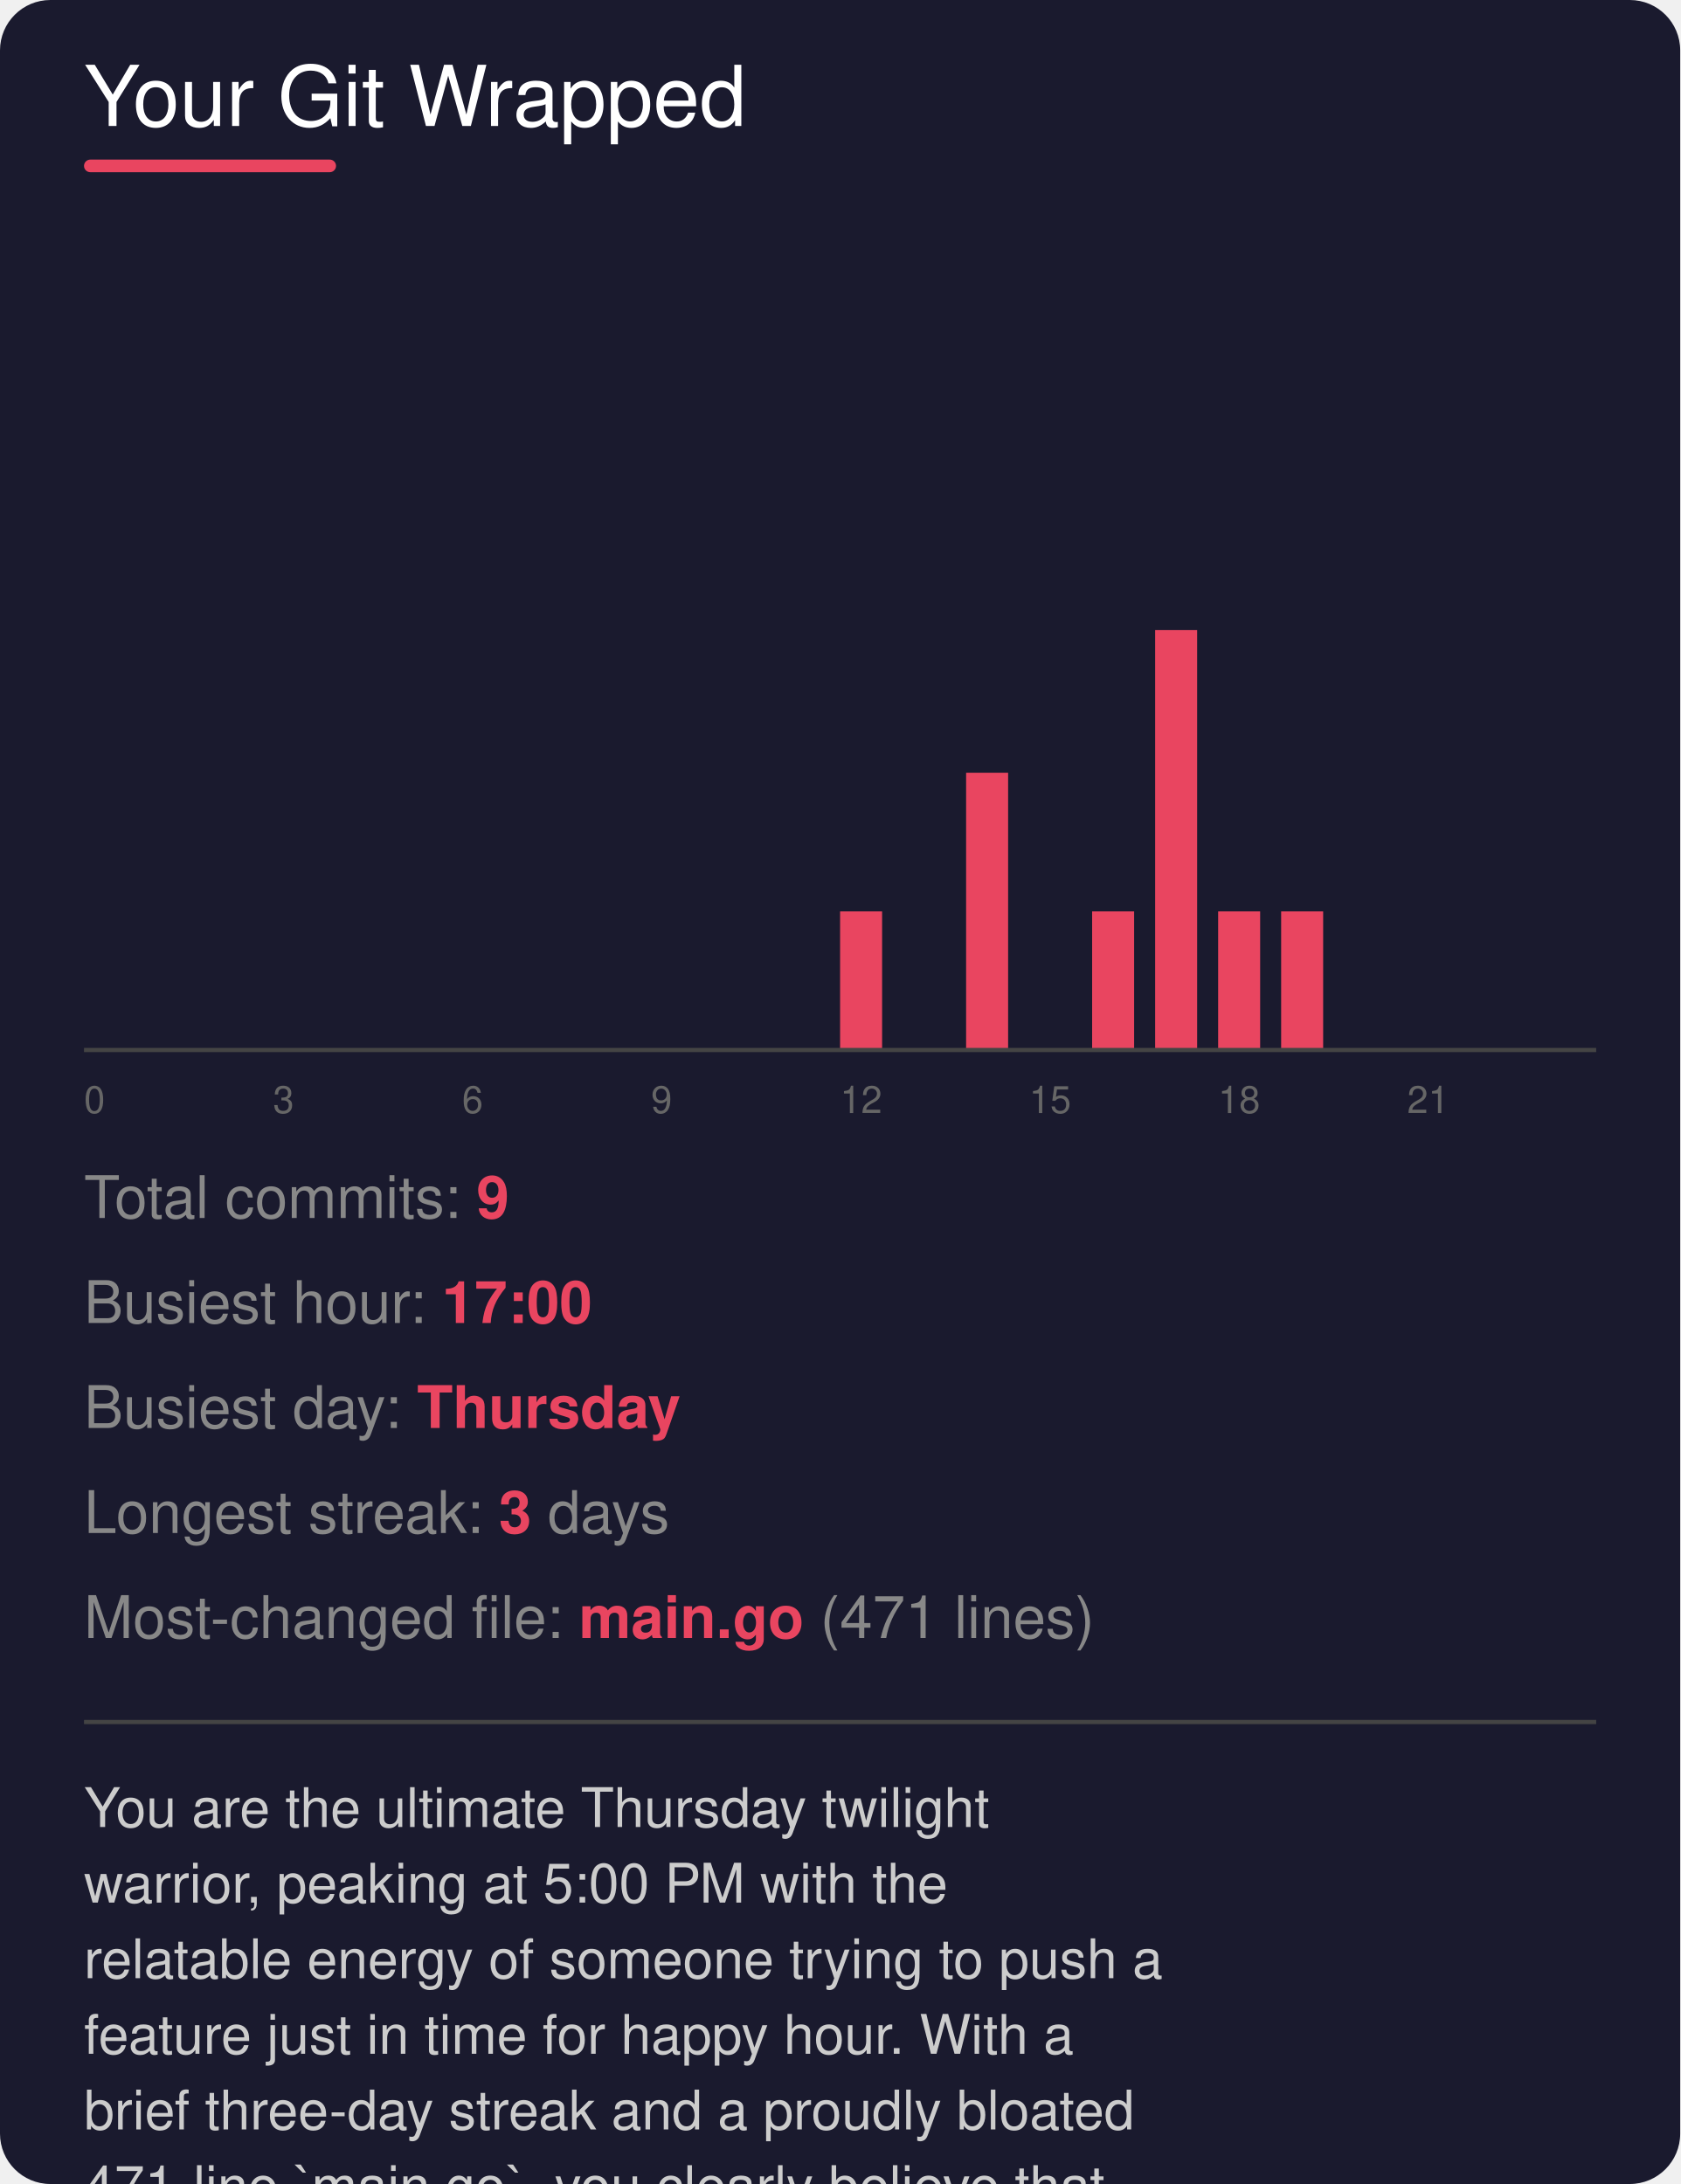
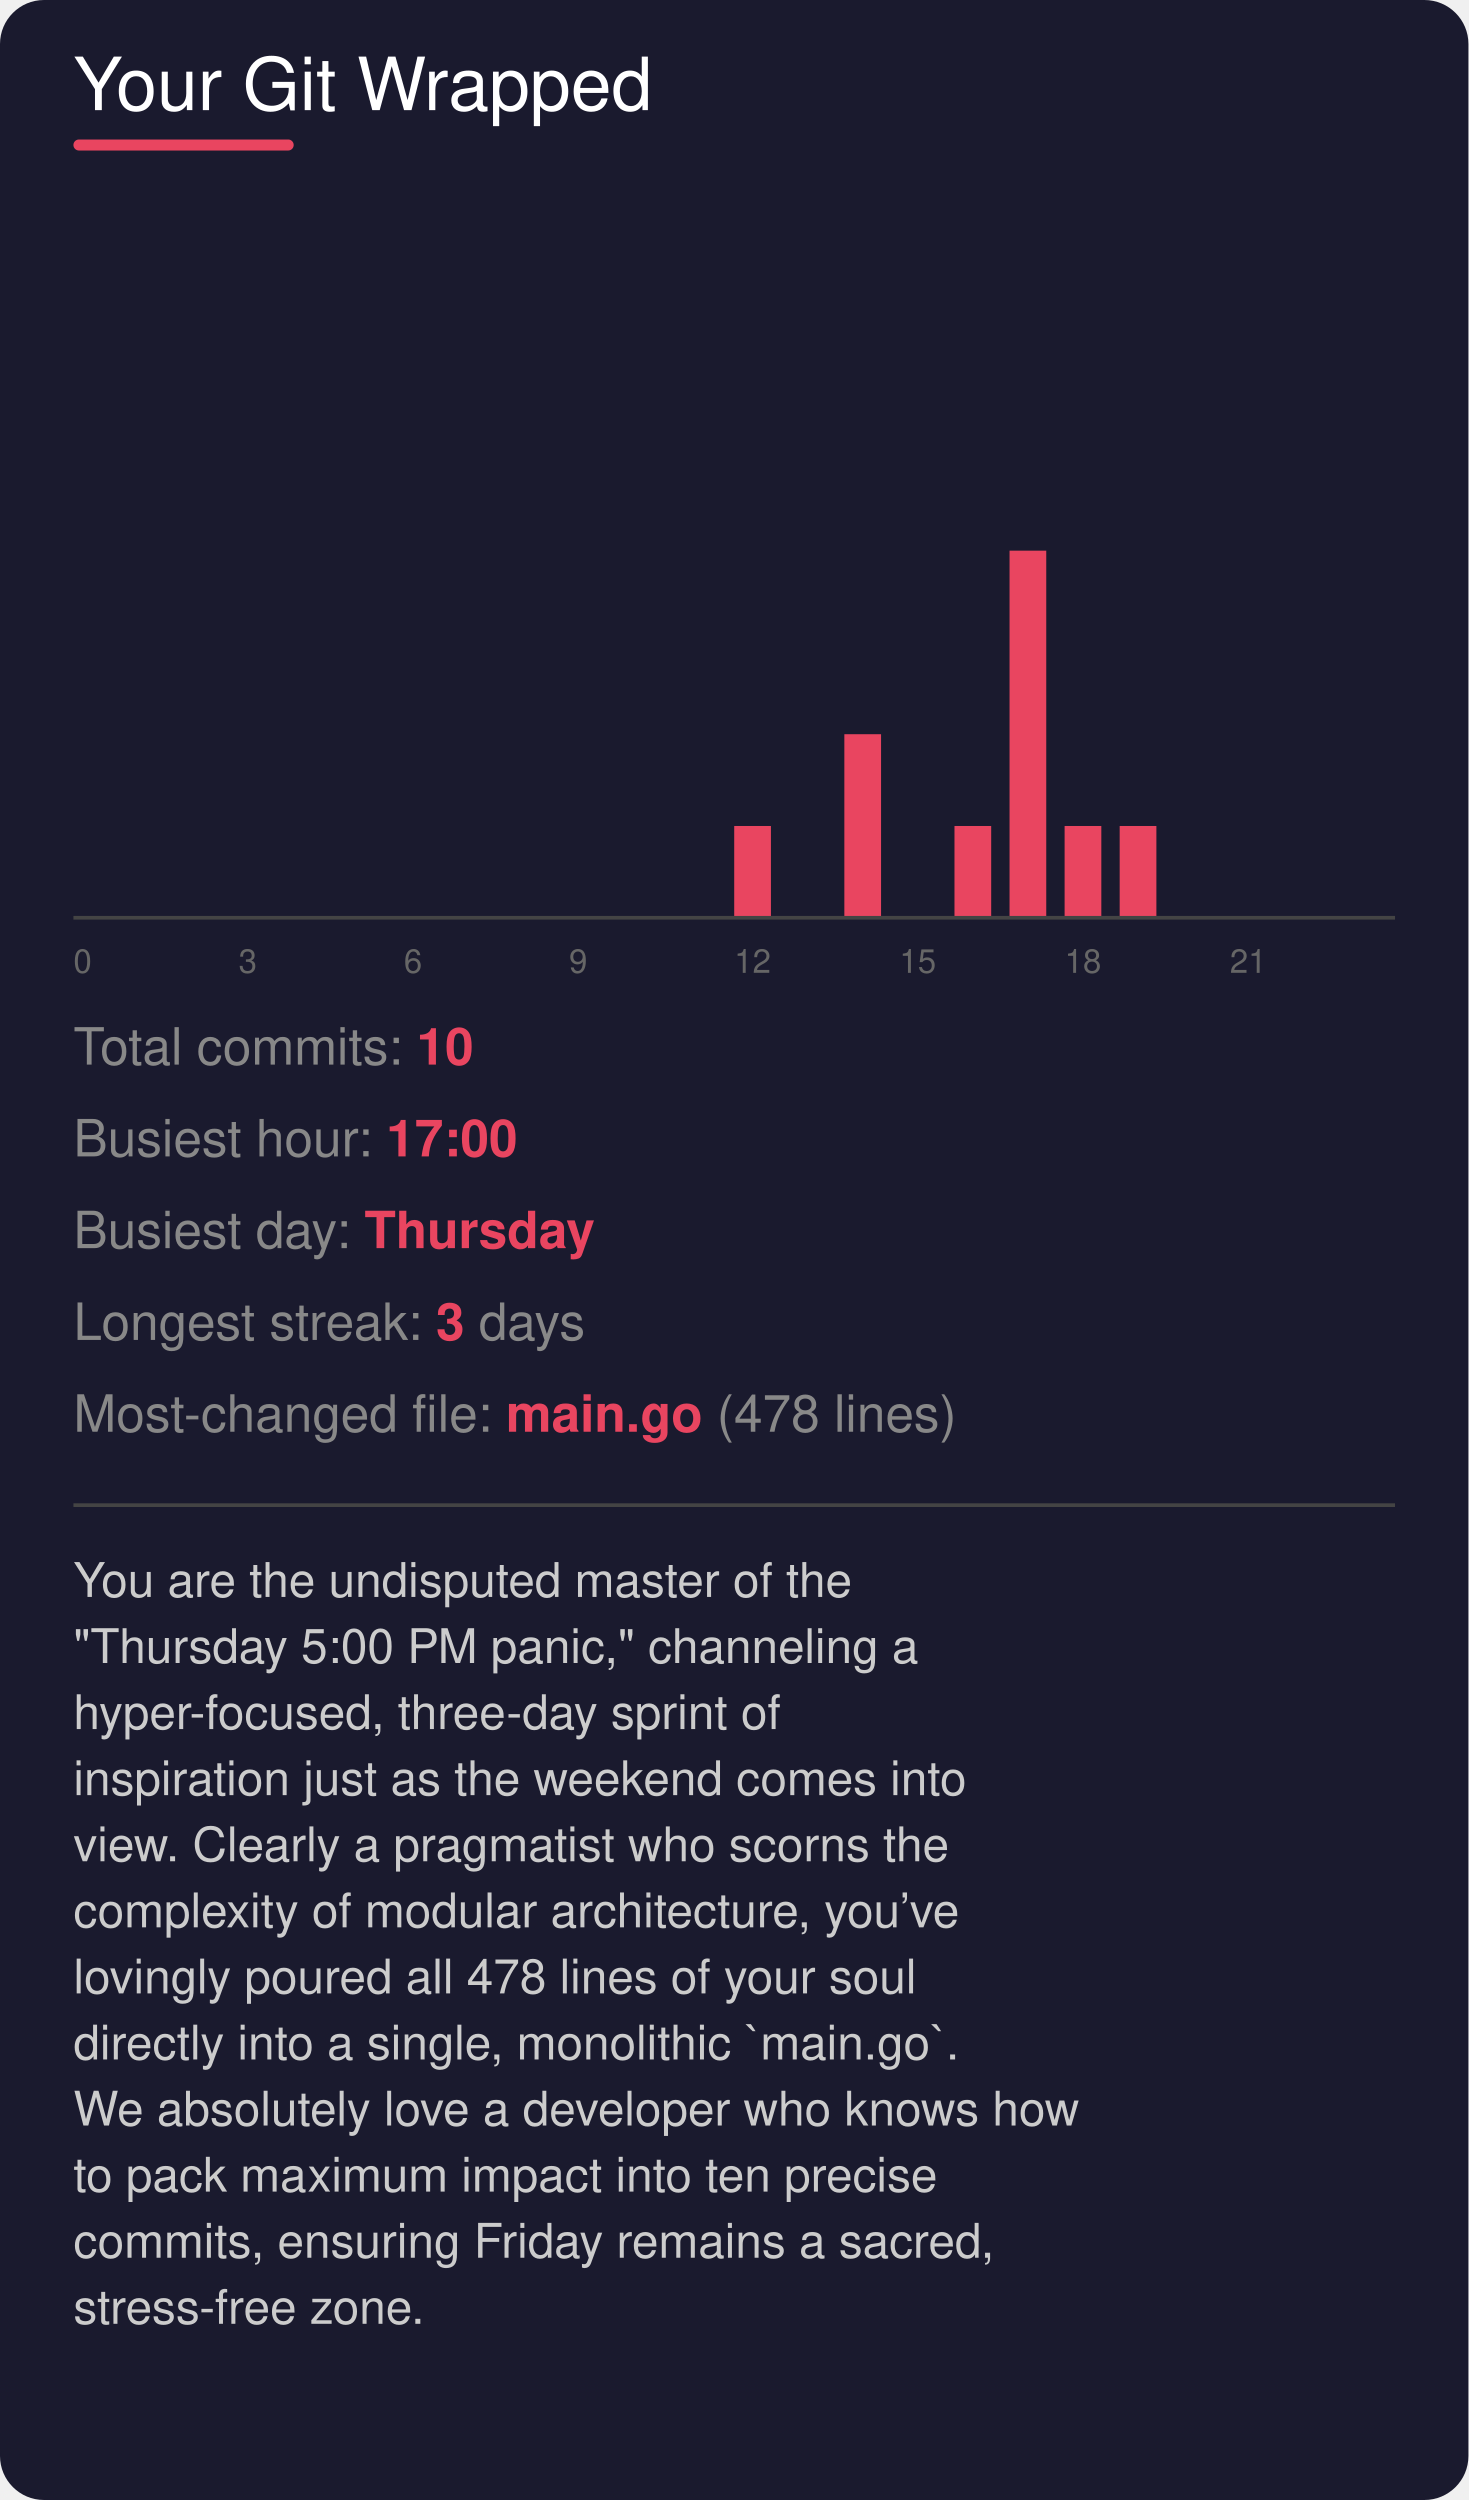
- <svg xmlns="http://www.w3.org/2000/svg" width="400" height="520" font-family="Helvetica, Arial, sans-serif">
-   <rect width="400" height="520" fill="#1a1a2e" rx="12" />
+ <svg xmlns="http://www.w3.org/2000/svg" width="400" height="681" font-family="Helvetica, Arial, sans-serif">
+   <rect width="400" height="681" fill="#1a1a2e" rx="12" />
  <text x="20" y="30" font-size="20" fill="white">Your Git Wrapped</text>
  <rect x="20" y="38" width="60" height="3" fill="#e94560" rx="1.5" />
  <rect x="20" y="250" width="10" height="0" fill="#e94560" />
  <text x="20" y="265" font-size="9" fill="#666">0</text>
  <rect x="35" y="250" width="10" height="0" fill="#e94560" />
  <rect x="50" y="250" width="10" height="0" fill="#e94560" />
  <rect x="65" y="250" width="10" height="0" fill="#e94560" />
  <text x="65" y="265" font-size="9" fill="#666">3</text>
  <rect x="80" y="250" width="10" height="0" fill="#e94560" />
  <rect x="95" y="250" width="10" height="0" fill="#e94560" />
  <rect x="110" y="250" width="10" height="0" fill="#e94560" />
  <text x="110" y="265" font-size="9" fill="#666">6</text>
  <rect x="125" y="250" width="10" height="0" fill="#e94560" />
  <rect x="140" y="250" width="10" height="0" fill="#e94560" />
  <rect x="155" y="250" width="10" height="0" fill="#e94560" />
  <text x="155" y="265" font-size="9" fill="#666">9</text>
  <rect x="170" y="250" width="10" height="0" fill="#e94560" />
  <rect x="185" y="250" width="10" height="0" fill="#e94560" />
-   <rect x="200" y="217" width="10" height="33" fill="#e94560" />
+   <rect x="200" y="225" width="10" height="25" fill="#e94560" />
  <text x="200" y="265" font-size="9" fill="#666">12</text>
  <rect x="215" y="250" width="10" height="0" fill="#e94560" />
-   <rect x="230" y="184" width="10" height="66" fill="#e94560" />
+   <rect x="230" y="200" width="10" height="50" fill="#e94560" />
  <rect x="245" y="250" width="10" height="0" fill="#e94560" />
  <text x="245" y="265" font-size="9" fill="#666">15</text>
-   <rect x="260" y="217" width="10" height="33" fill="#e94560" />
+   <rect x="260" y="225" width="10" height="25" fill="#e94560" />
  <rect x="275" y="150" width="10" height="100" fill="#e94560" />
-   <rect x="290" y="217" width="10" height="33" fill="#e94560" />
+   <rect x="290" y="225" width="10" height="25" fill="#e94560" />
  <text x="290" y="265" font-size="9" fill="#666">18</text>
-   <rect x="305" y="217" width="10" height="33" fill="#e94560" />
+   <rect x="305" y="225" width="10" height="25" fill="#e94560" />
  <rect x="320" y="250" width="10" height="0" fill="#e94560" />
  <rect x="335" y="250" width="10" height="0" fill="#e94560" />
  <text x="335" y="265" font-size="9" fill="#666">21</text>
  <rect x="350" y="250" width="10" height="0" fill="#e94560" />
  <rect x="365" y="250" width="10" height="0" fill="#e94560" />
  <line x1="20" y1="250" x2="380" y2="250" stroke="#444" stroke-width="1" />
-   <text x="20" y="290" font-size="14" fill="#888">Total commits: <tspan fill="#e94560" font-weight="bold">9</tspan>
+   <text x="20" y="290" font-size="14" fill="#888">Total commits: <tspan fill="#e94560" font-weight="bold">10</tspan>
  </text>
  <text x="20" y="315" font-size="14" fill="#888">Busiest hour: <tspan fill="#e94560" font-weight="bold">17:00</tspan>
  </text>
  <text x="20" y="340" font-size="14" fill="#888">Busiest day: <tspan fill="#e94560" font-weight="bold">Thursday</tspan>
  </text>
  <text x="20" y="365" font-size="14" fill="#888">Longest streak: <tspan fill="#e94560" font-weight="bold">3</tspan> days</text>
-   <text x="20" y="390" font-size="14" fill="#888">Most-changed file: <tspan fill="#e94560" font-weight="bold">main.go</tspan> (471 lines)</text>
+   <text x="20" y="390" font-size="14" fill="#888">Most-changed file: <tspan fill="#e94560" font-weight="bold">main.go</tspan> (478 lines)</text>
  <line x1="20" y1="410" x2="380" y2="410" stroke="#444" stroke-width="1" />
  <text x="20" y="435" font-size="13" fill="#ccc">
-     <tspan x="20" dy="0">You are the ultimate Thursday twilight</tspan>
-     <tspan x="20" dy="18">warrior, peaking at 5:00 PM with the</tspan>
-     <tspan x="20" dy="18">relatable energy of someone trying to push a</tspan>
-     <tspan x="20" dy="18">feature just in time for happy hour. With a</tspan>
-     <tspan x="20" dy="18">brief three-day streak and a proudly bloated</tspan>
-     <tspan x="20" dy="18">471-line `main.go`, you clearly believe that</tspan>
-     <tspan x="20" dy="18">"separation of concerns" is a problem for</tspan>
-     <tspan x="20" dy="18">future-you to worry about. You may only have</tspan>
-     <tspan x="20" dy="18">nine commits to your name, but you’ve</tspan>
-     <tspan x="20" dy="18">packed enough single-file ambition into them</tspan>
-     <tspan x="20" dy="18">to make any Go compiler sweat.</tspan>
+     <tspan x="20" dy="0">You are the undisputed master of the</tspan>
+     <tspan x="20" dy="18">"Thursday 5:00 PM panic," channeling a</tspan>
+     <tspan x="20" dy="18">hyper-focused, three-day sprint of</tspan>
+     <tspan x="20" dy="18">inspiration just as the weekend comes into</tspan>
+     <tspan x="20" dy="18">view. Clearly a pragmatist who scorns the</tspan>
+     <tspan x="20" dy="18">complexity of modular architecture, you’ve</tspan>
+     <tspan x="20" dy="18">lovingly poured all 478 lines of your soul</tspan>
+     <tspan x="20" dy="18">directly into a single, monolithic `main.go`.</tspan>
+     <tspan x="20" dy="18">We absolutely love a developer who knows how</tspan>
+     <tspan x="20" dy="18">to pack maximum impact into ten precise</tspan>
+     <tspan x="20" dy="18">commits, ensuring Friday remains a sacred,</tspan>
+     <tspan x="20" dy="18">stress-free zone.</tspan>
  </text>
</svg>
